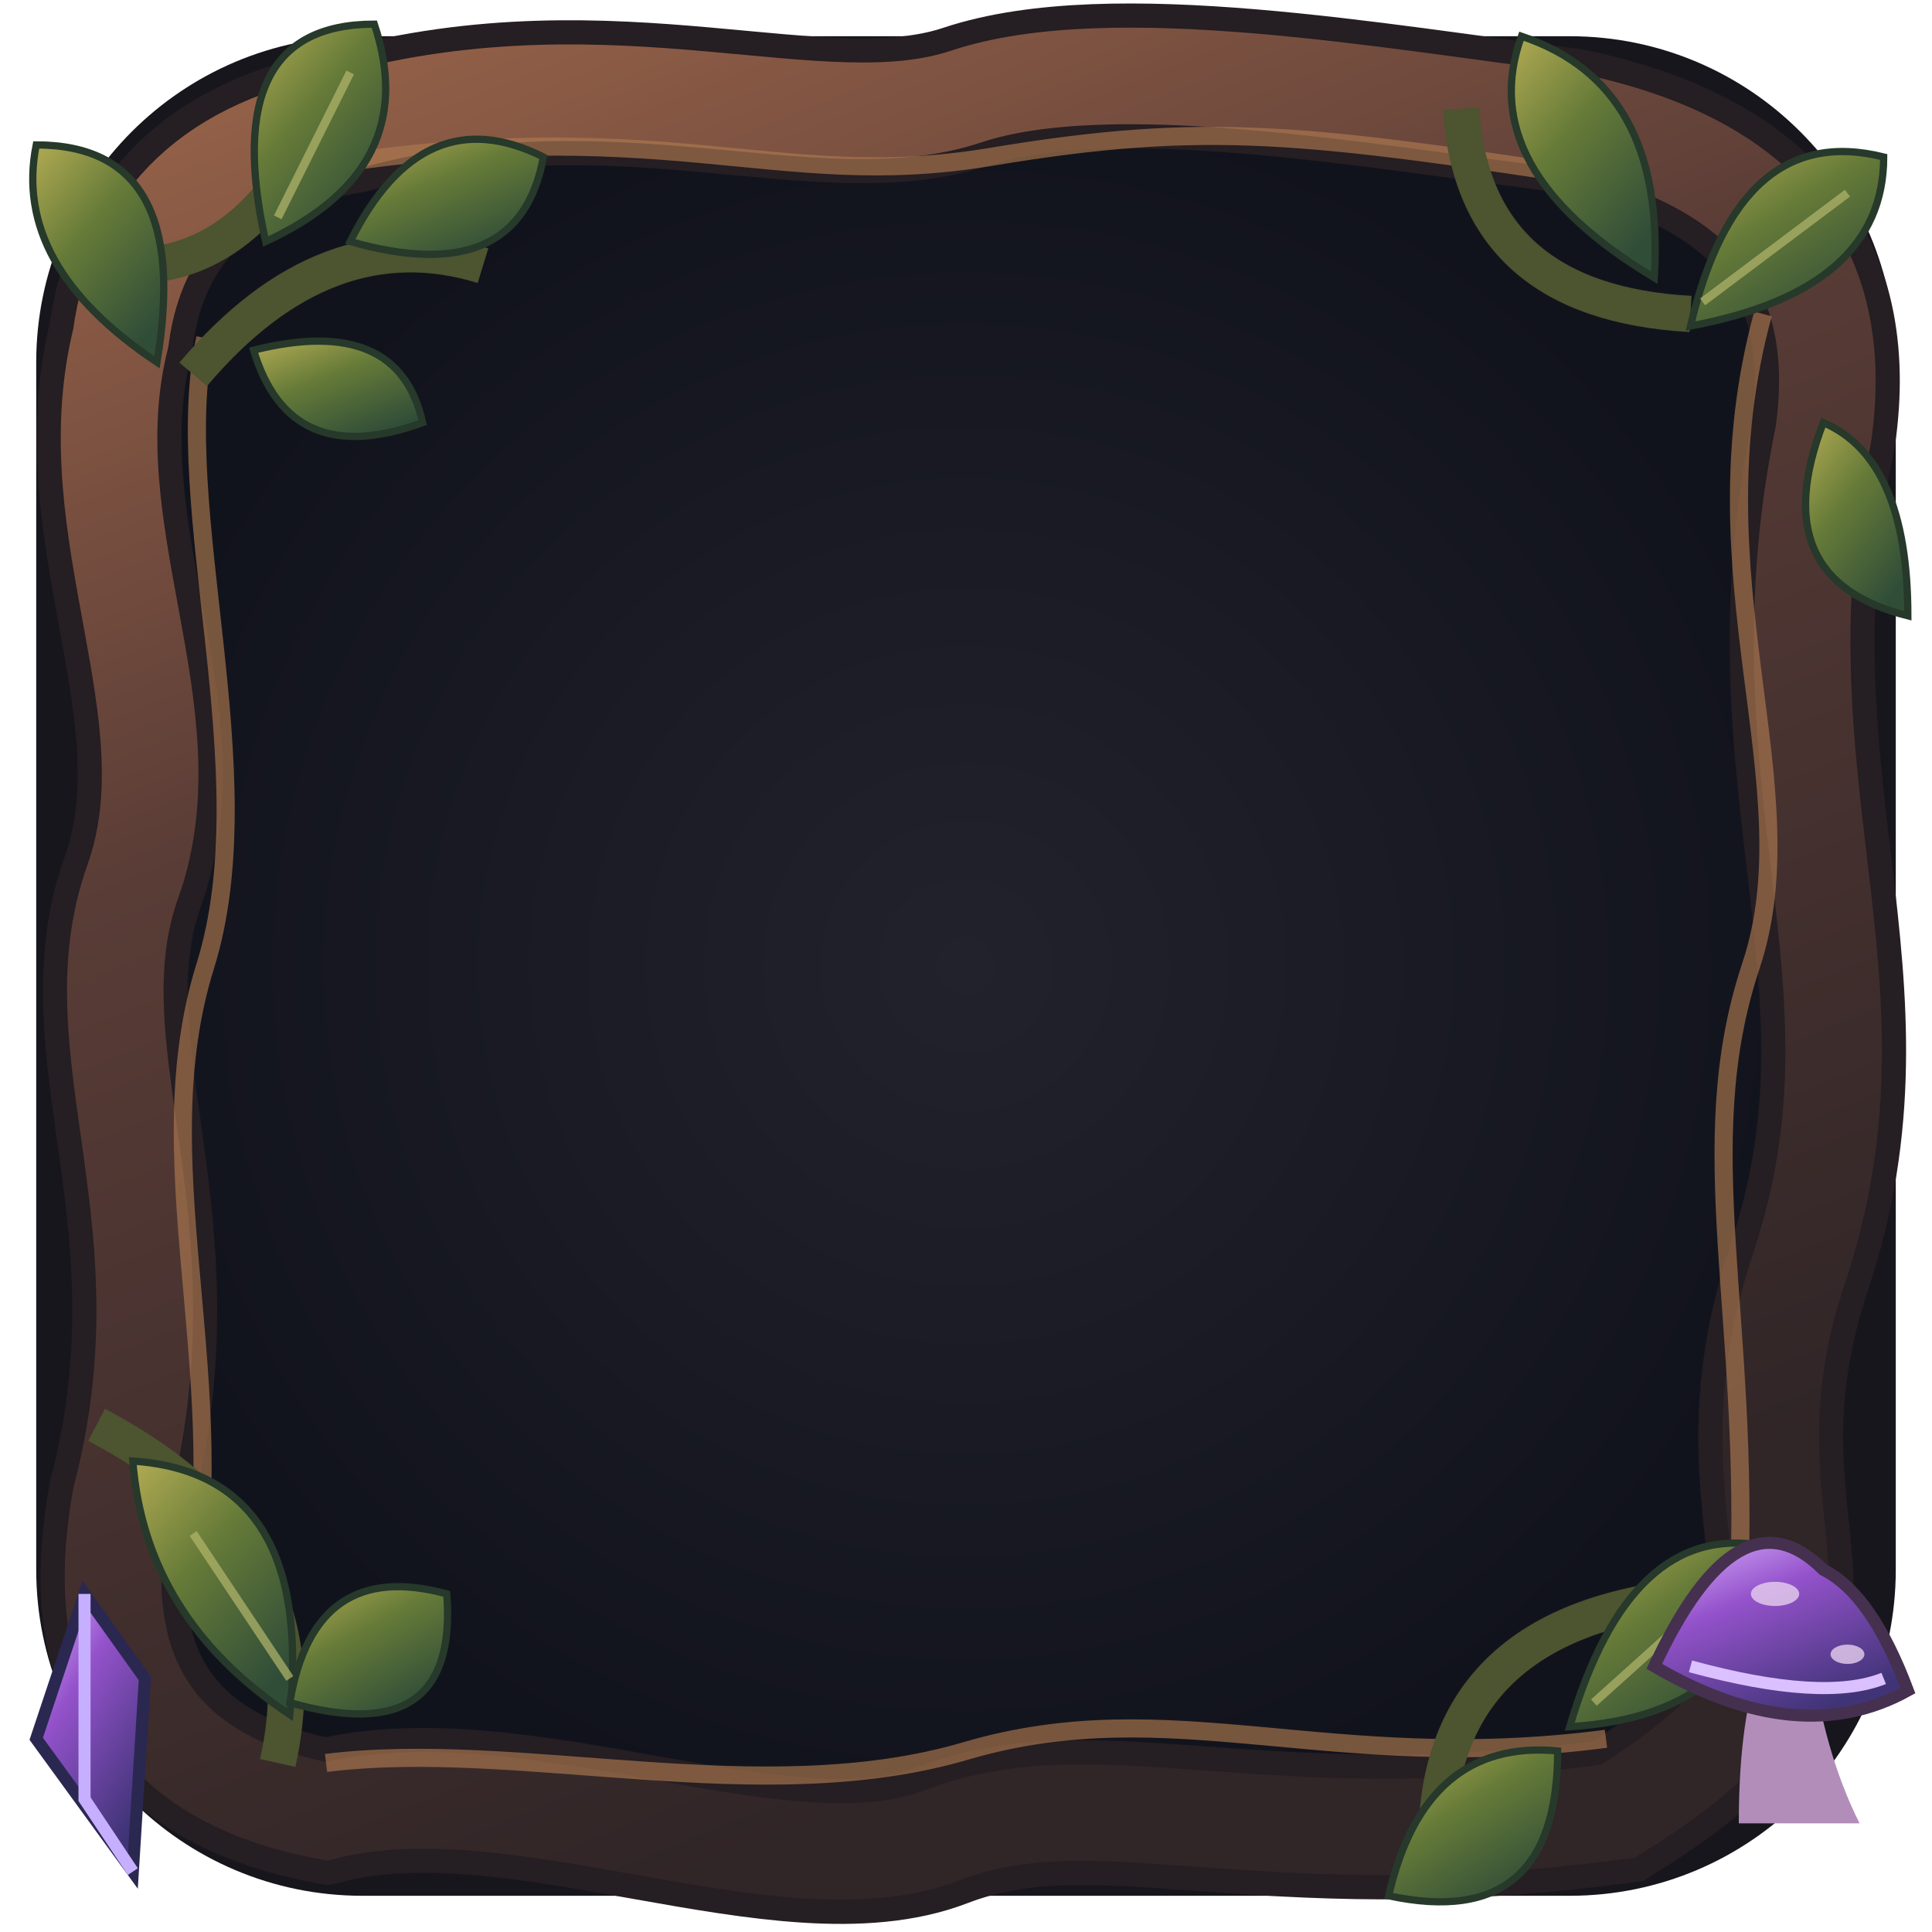
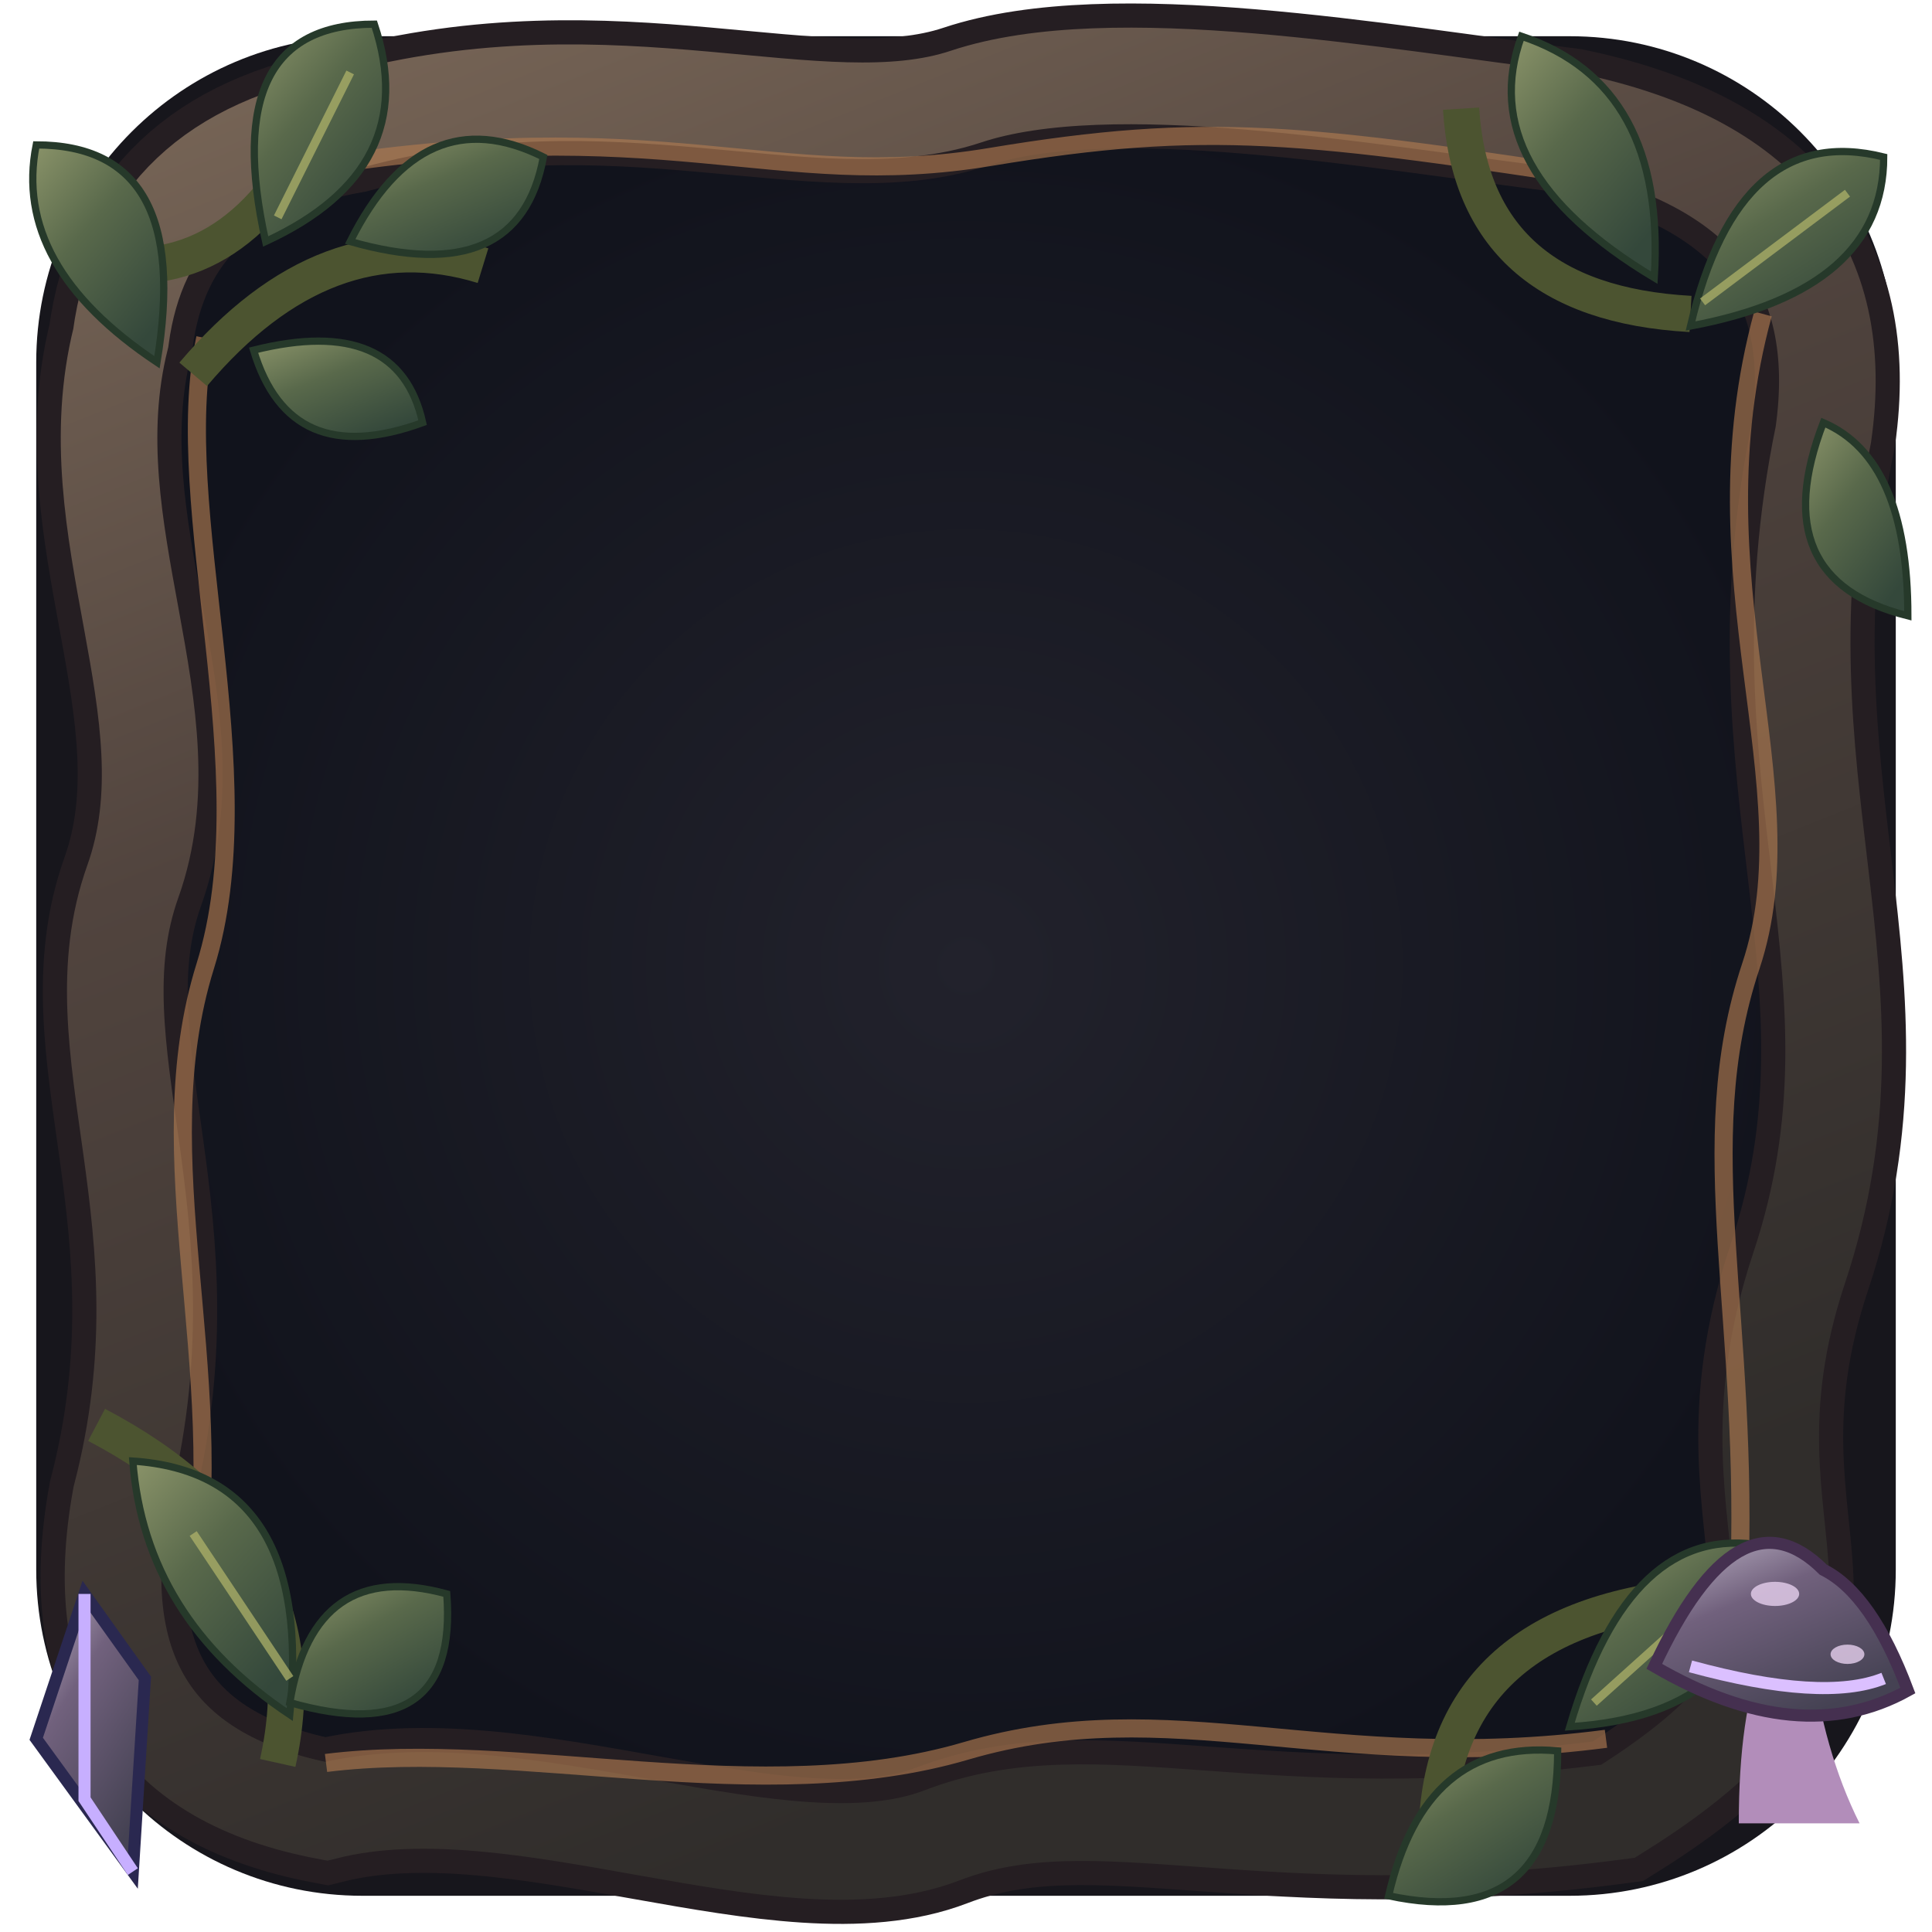
<svg xmlns="http://www.w3.org/2000/svg" width="160" height="160" viewBox="0 0 160 160">
  <defs>
    <radialGradient id="ink">
      <stop stop-color="#22222c" />
      <stop offset="1" stop-color="#11131c" />
    </radialGradient>
    <linearGradient id="bark" x2="0.4" y2="1">
-       <stop stop-color="#986349" />
-       <stop offset=".4" stop-color="#593c36" />
-       <stop offset="1" stop-color="#302527" />
+       <stop stop-color="#786657" />
+       <stop offset=".4" stop-color="#51443e" />
+       <stop offset="1" stop-color="#302d2b" />
    </linearGradient>
    <linearGradient id="leaf" x2=".7" y2="1">
-       <stop stop-color="#b2ab53" />
-       <stop offset=".45" stop-color="#667b38" />
-       <stop offset="1" stop-color="#304d38" />
+       <stop stop-color="#8a9369" />
+       <stop offset=".45" stop-color="#59694b" />
+       <stop offset="1" stop-color="#34483b" />
    </linearGradient>
    <linearGradient id="violet" x2=".6" y2="1">
-       <stop stop-color="#dcb3ff" />
-       <stop offset=".4" stop-color="#9452cb" />
-       <stop offset="1" stop-color="#403477" />
+       <stop stop-color="#bdb3c6" />
+       <stop offset=".4" stop-color="#71617d" />
+       <stop offset="1" stop-color="#454253" />
    </linearGradient>
  </defs>
  <rect x="7" y="7" width="146" height="146" rx="23" fill="url(#ink)" stroke="#17161c" stroke-width="8" />
  <path d="M29 10 C51 4 68 12 80 8 S114 8 130 10 Q154 15 151 36 C145 65 157 81 149 105 S158 135 134 150 C104 154 91 147 78 152 S43 146 27 150 Q6 146 10 124 C16 101 6 87 11 73 S6 44 10 28 Q12 13 29 10Z" fill="none" stroke="#251e22" stroke-width="12" />
  <path d="M29 10 C51 4 68 12 80 8 S114 8 130 10 Q154 15 151 36 C145 65 157 81 149 105 S158 135 134 150 C104 154 91 147 78 152 S43 146 27 150 Q6 146 10 124 C16 101 6 87 11 73 S6 44 10 28 Q12 13 29 10Z" fill="none" stroke="url(#bark)" stroke-width="8" />
  <path d="M25 14 C55 9 64 16 82 13 S108 11 134 15 M146 26 C140 48 150 65 145 80 S145 109 144 132 M133 144 C110 147 97 140 80 145 S43 144 27 146 M16 132 C19 113 12 96 17 80 S14 42 17 28" fill="none" stroke="#ae7950" stroke-width="1.5" opacity=".65" />
  <path d="M16 31 Q27 18 40 22 M121 9 Q122 25 140 26 M8 118 Q27 128 23 146 M119 151 Q120 133 143 132 M28 6 Q22 22 11 22" fill="none" stroke="#4c5430" stroke-width="3" />
  <g fill="url(#leaf)" stroke="#26392a" stroke-width=".6">
    <path d="M22 20 Q18 2 31 2 Q35 14 22 20Z" />
    <path d="M29 20 Q35 8 45 13 Q43 24 29 20Z" />
    <path d="M13 30 Q1 22 3 12 Q16 12 13 30Z" />
    <path d="M21 29 Q33 26 35 35 Q24 39 21 29Z" />
    <path d="M137 23 Q122 14 126 3 Q138 7 137 23Z" />
    <path d="M140 27 Q144 10 156 13 Q156 24 140 27Z" />
    <path d="M151 35 Q158 38 158 51 Q146 48 151 35Z" />
    <path d="M24 142 Q12 134 11 121 Q26 122 24 142Z" />
    <path d="M24 141 Q26 129 37 132 Q38 145 24 141Z" />
    <path d="M130 143 Q135 126 146 128 Q146 142 130 143Z" />
    <path d="M129 145 Q118 144 115 157 Q129 160 129 145Z" />
  </g>
  <g stroke="#b4b76b" stroke-width=".7" opacity=".7" fill="none">
    <path d="M23 18L29 6 M141 25L153 16 M24 139L16 127 M132 141L142 132" />
  </g>
  <path d="M3 144 L7 132 L12 139 L11 155Z" fill="url(#violet)" stroke="#2a2850" />
  <path d="M7 132L7 149L11 155" fill="none" stroke="#c7afff" stroke-width="1" />
  <path d="M144 151Q144 142 146 137L150 137Q151 145 154 151" fill="#b28dba" />
  <path d="M137 138 Q144 123 151 130 Q155 132 158 140 Q149 145 137 138Z" fill="url(#violet)" stroke="#453050" />
  <path d="M140 138 Q151 141 156 139" fill="none" stroke="#dbc0ff" />
  <g fill="#e6d0ee" opacity=".8">
    <ellipse cx="147" cy="132" rx="2" ry="1" />
    <ellipse cx="153" cy="137" rx="1.4" ry=".8" />
  </g>
</svg>
